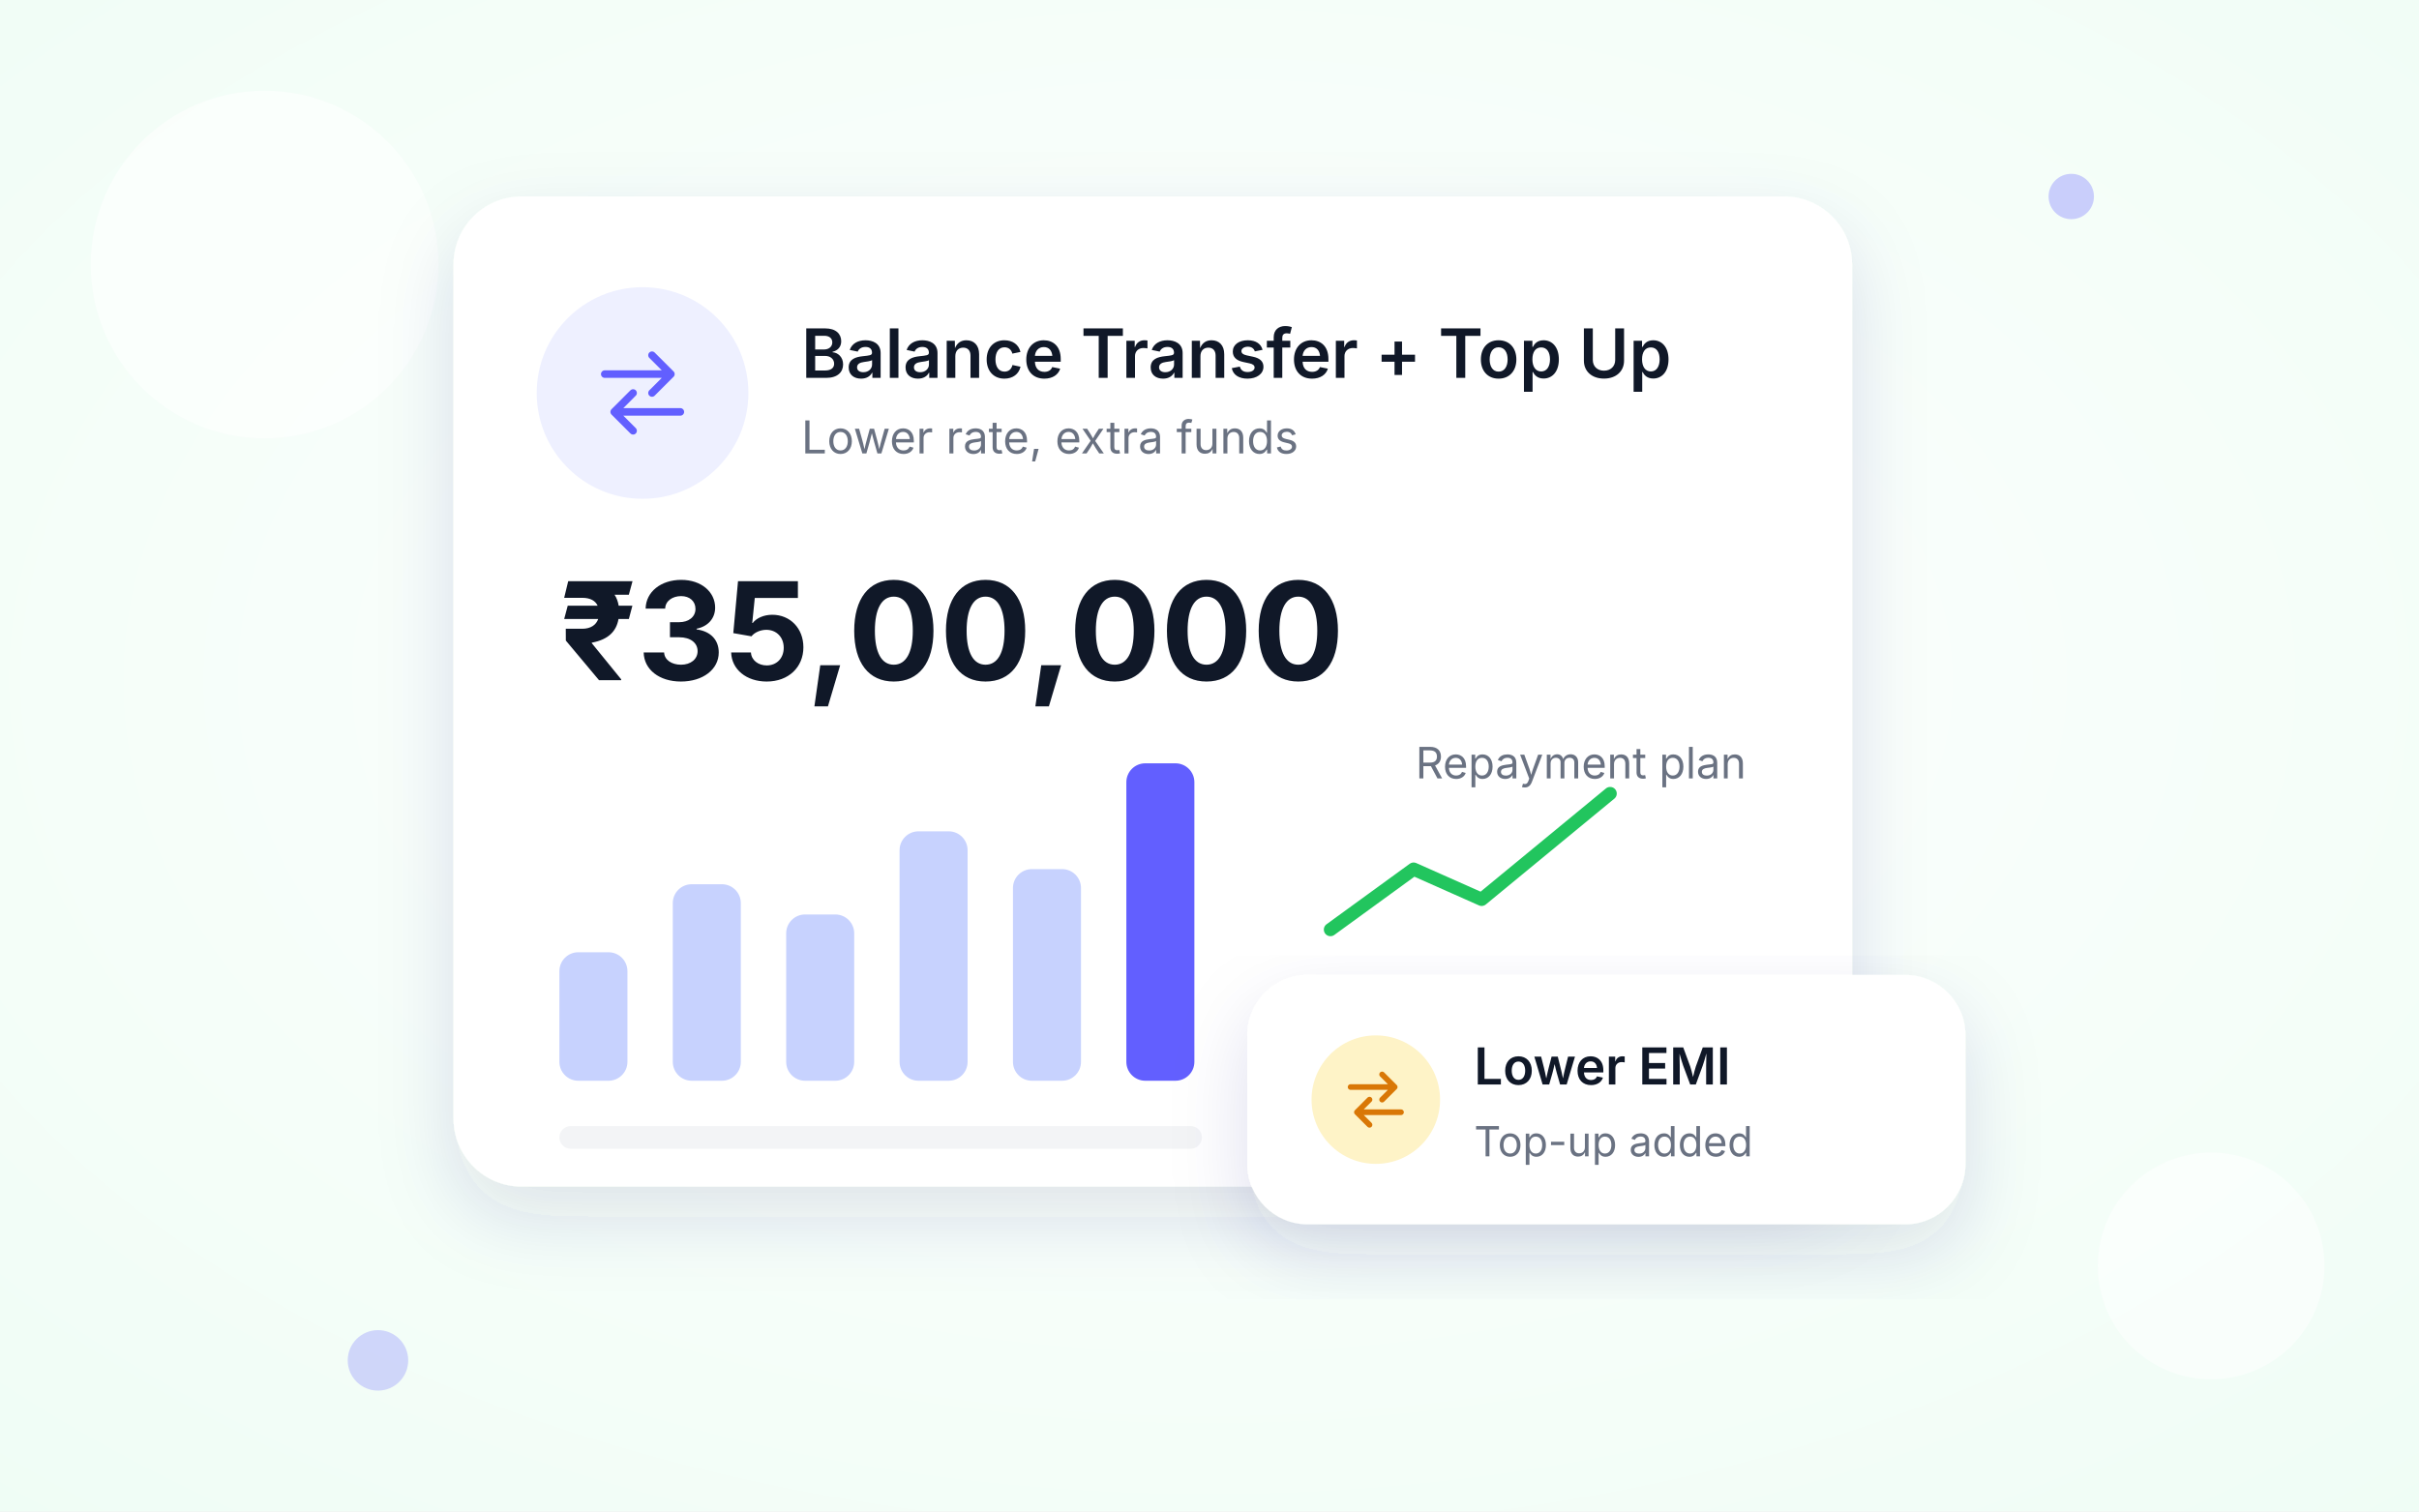
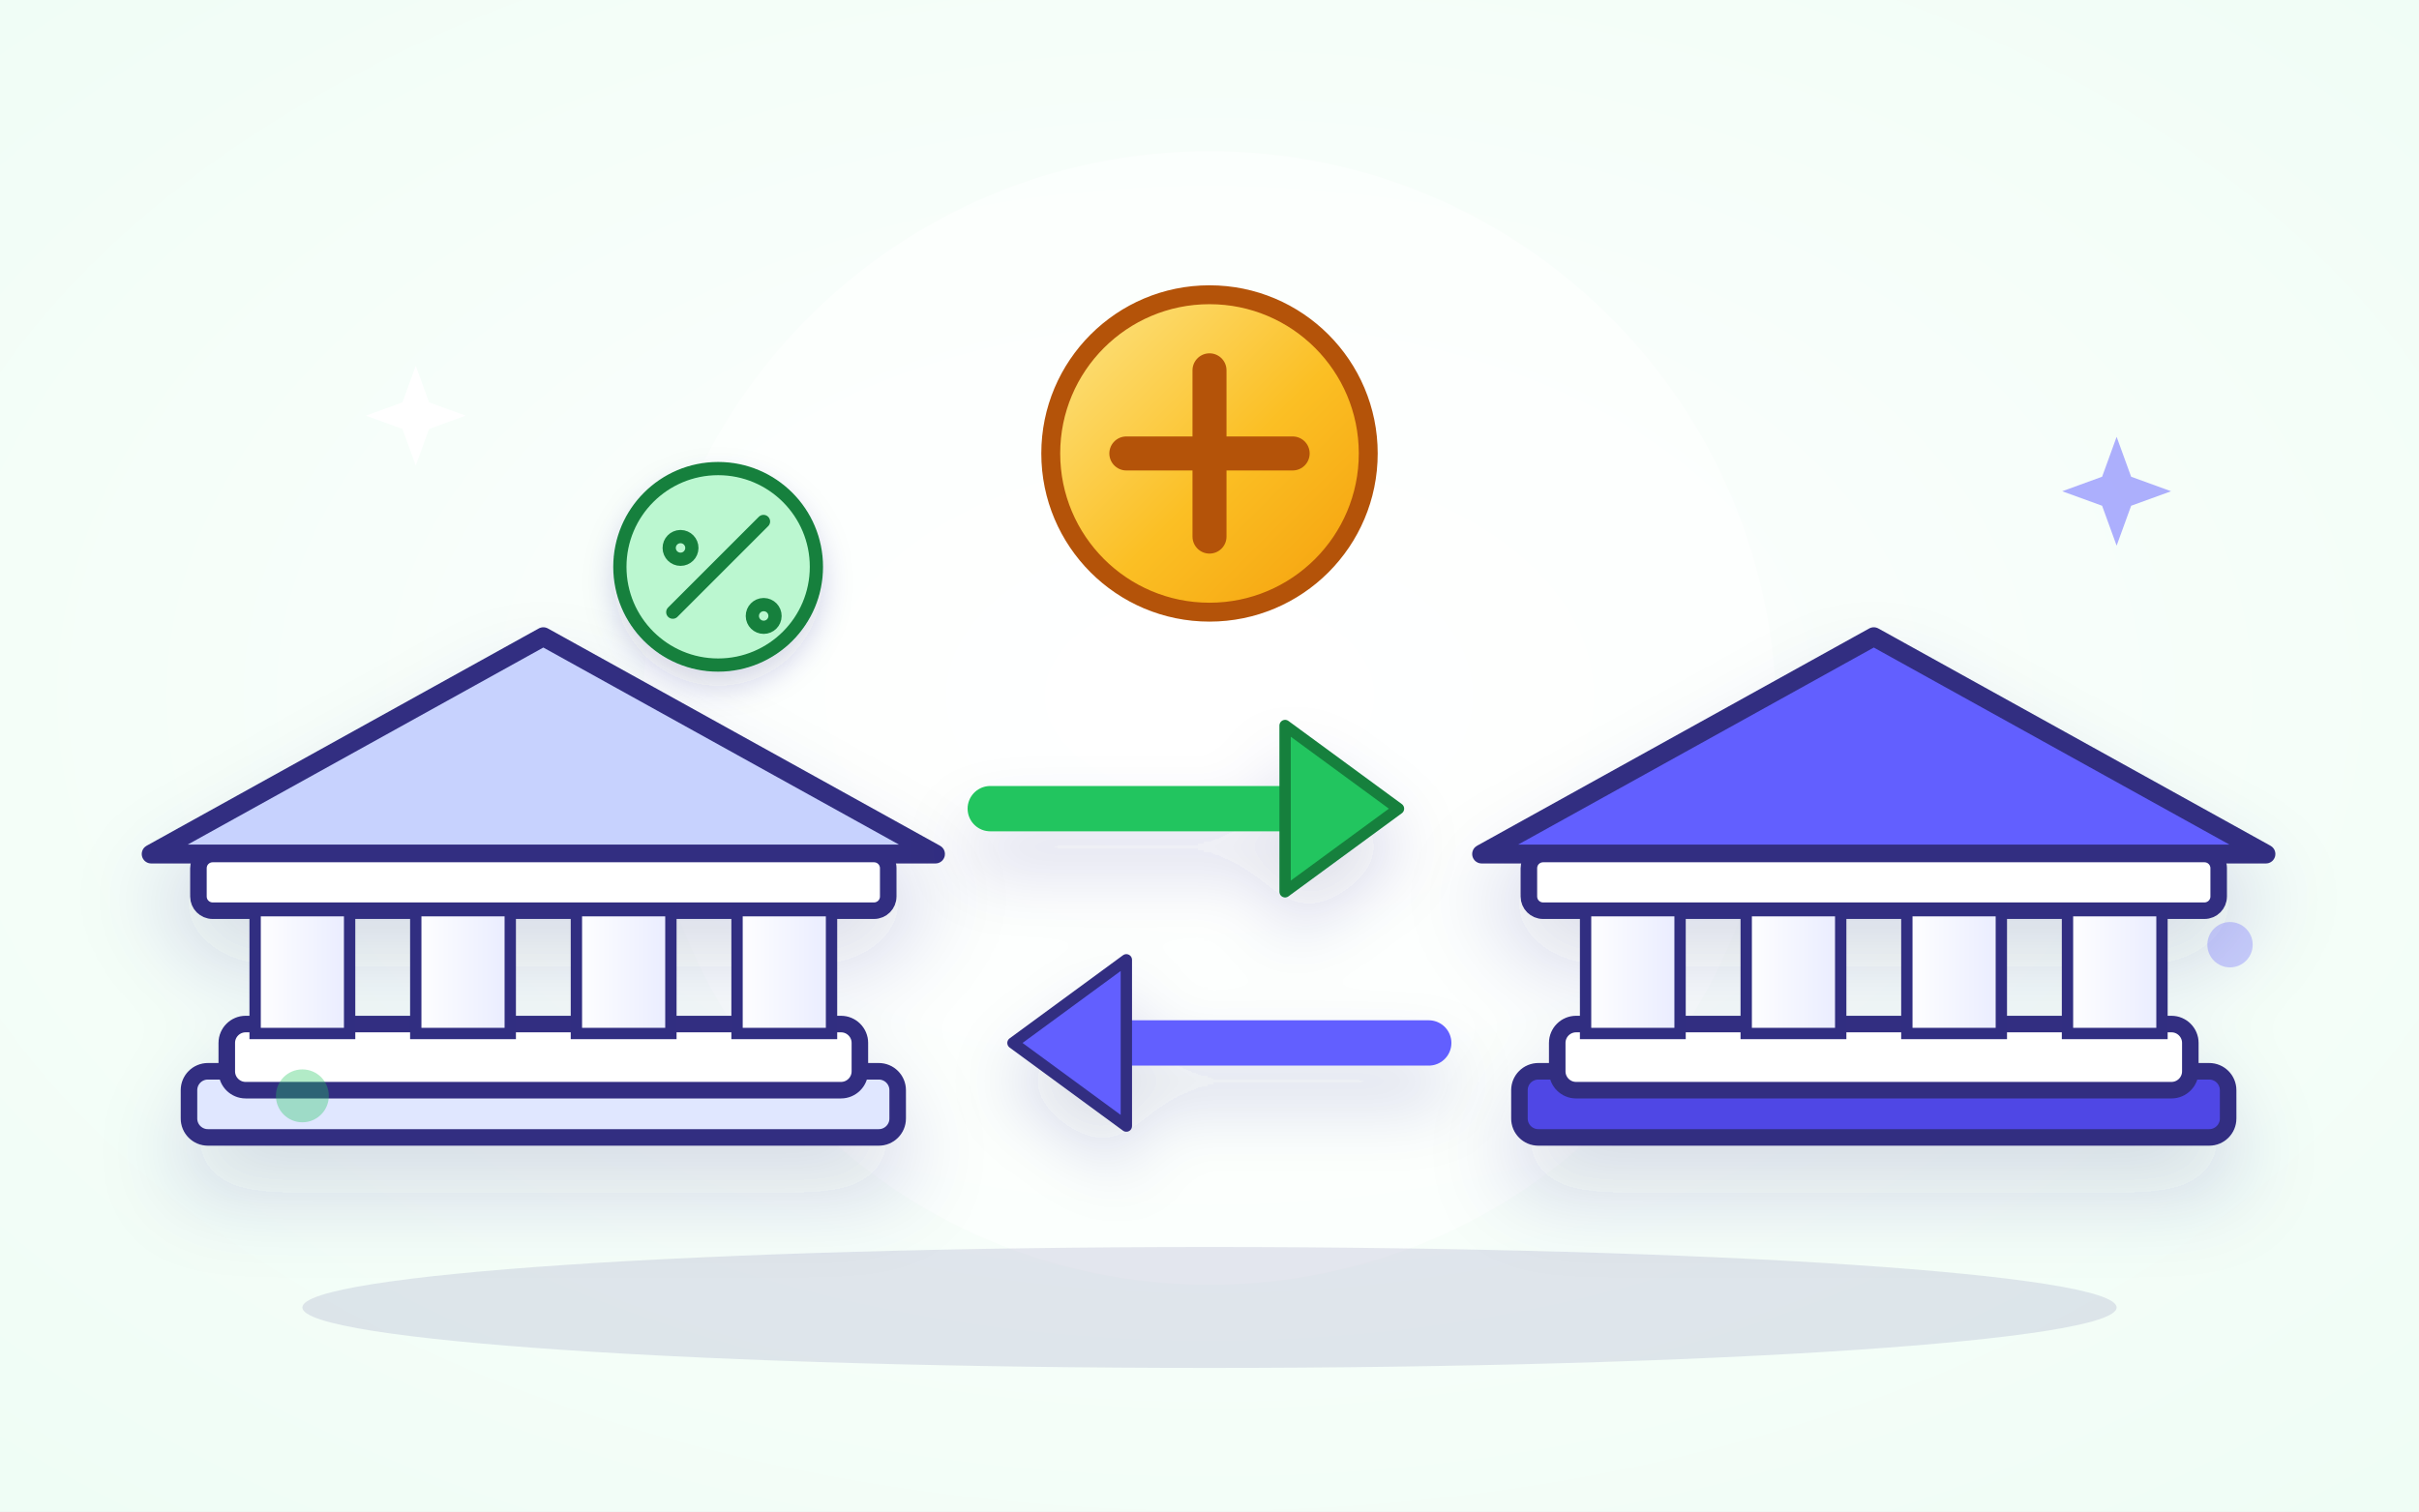
<svg xmlns="http://www.w3.org/2000/svg" viewBox="0 0 640 400" preserveAspectRatio="xMidYMid slice">
  <defs>
-     <radialGradient id="b" cx="50%" cy="45%" r="75%">
-       <stop offset="0" stop-color="#FFFFFF" />
+     <radialGradient id="bg" cx="50%" cy="46%" r="72%">
+       <stop offset="0" stop-color="#fff" />
      <stop offset="1" stop-color="#EFFDF5" />
    </radialGradient>
-     <filter id="s" x="-20%" y="-20%" width="140%" height="150%">
-       <feDropShadow dx="0" dy="8" stdDeviation="10" flood-color="#312E81" flood-opacity=".13" />
+     <linearGradient id="roof" x1="0" y1="0" x2="0" y2="1">
+       <stop offset="0" stop-color="#625FFF" />
+       <stop offset="1" stop-color="#4F46E5" />
+     </linearGradient>
+     <linearGradient id="wall" x1="0" y1="0" x2="1" y2="0">
+       <stop offset="0" stop-color="#fff" />
+       <stop offset="1" stop-color="#E9ECFF" />
+     </linearGradient>
+     <linearGradient id="gold" x1="0" y1="0" x2="0" y2="1">
+       <stop offset="0" stop-color="#FDE68A" />
+       <stop offset="1" stop-color="#F59E0B" />
+     </linearGradient>
+     <linearGradient id="goldH" x1="0" y1="0" x2="1" y2="1">
+       <stop offset="0" stop-color="#FDE68A" />
+       <stop offset=".55" stop-color="#FBBF24" />
+       <stop offset="1" stop-color="#F59E0B" />
+     </linearGradient>
+     <linearGradient id="ind" x1="0" y1="0" x2="1" y2="1">
+       <stop offset="0" stop-color="#7C79FF" />
+       <stop offset="1" stop-color="#4F46E5" />
+     </linearGradient>
+     <linearGradient id="leaf" x1="0" y1="0" x2="0" y2="1">
+       <stop offset="0" stop-color="#4ADE80" />
+       <stop offset="1" stop-color="#22C55E" />
+     </linearGradient>
+     <filter id="sh" x="-30%" y="-30%" width="160%" height="170%">
+       <feDropShadow dx="0" dy="10" stdDeviation="9" flood-color="#312E81" flood-opacity=".16" />
+     </filter>
+     <filter id="sh2" x="-30%" y="-30%" width="160%" height="170%">
+       <feDropShadow dx="0" dy="4" stdDeviation="4" flood-color="#312E81" flood-opacity=".18" />
    </filter>
  </defs>
-   <rect width="640" height="400" fill="url(#b)" />
-   <circle cx="70" cy="70" r="46" fill="#fff" opacity=".55" />
-   <circle cx="585" cy="335" r="30" fill="#fff" opacity=".5" />
-   <circle cx="100" cy="360" r="8" fill="#625FFF" opacity=".25" />
-   <circle cx="548" cy="52" r="6" fill="#625FFF" opacity=".3" />
-   <rect x="120" y="52" width="370" height="262" rx="18" fill="#fff" filter="url(#s)" />
-   <circle cx="170" cy="104" r="28" fill="#EEF0FF" />
-   <g transform="translate(155.0 89.0) scale(1.25)" fill="none" stroke="#625FFF" stroke-width="1.6" stroke-linecap="round" stroke-linejoin="round">
-     <path d="M4 8h14M14 4l4 4-4 4M20 16H6M10 12l-4 4 4 4" />
+   <rect width="640" height="400" fill="url(#bg)" />
+   <circle cx="320" cy="190" r="150" fill="#fff" opacity=".55" />
+   <ellipse cx="320" cy="346" rx="240" ry="16" fill="#312E81" opacity="0.12" />
+   <g transform="translate(50 176) scale(1.25)" filter="url(#sh)">
+     <rect x="0" y="86" width="150" height="14" rx="4" fill="#E0E7FF" stroke="#312E81" stroke-width="3.5" />
+     <rect x="8" y="76" width="134" height="14" rx="4" fill="#fff" stroke="#312E81" stroke-width="3.5" />
+     <polygon points="-8,40 75,-6 158,40" fill="#C7D2FE" stroke="#312E81" stroke-width="4" stroke-linejoin="round" />
+     <rect x="2" y="40" width="146" height="12" rx="3" fill="#fff" stroke="#312E81" stroke-width="3.5" />
  </g>
-   <text x="212" y="100" font-family="Geist,Inter,Arial,sans-serif" font-size="18" font-weight="600" fill="#101828" text-anchor="start">Balance Transfer + Top Up</text>
-   <text x="212" y="120" font-family="Geist,Inter,Arial,sans-serif" font-size="12" font-weight="400" fill="#6A7282" text-anchor="start">Lower rate, extra funds</text>
-   <text x="148" y="180" font-family="Geist,Inter,Arial,sans-serif" font-size="36" font-weight="700" fill="#101828" text-anchor="start">₹35,00,000</text>
-   <rect x="148" y="252" width="18" height="34" rx="5" fill="#C7D2FE" />
-   <rect x="178" y="234" width="18" height="52" rx="5" fill="#C7D2FE" />
-   <rect x="208" y="242" width="18" height="44" rx="5" fill="#C7D2FE" />
-   <rect x="238" y="220" width="18" height="66" rx="5" fill="#C7D2FE" />
-   <rect x="268" y="230" width="18" height="56" rx="5" fill="#C7D2FE" />
-   <rect x="298" y="202" width="18" height="84" rx="5" fill="#625FFF" />
-   <text x="462" y="206" font-family="Geist,Inter,Arial,sans-serif" font-size="11.5" font-weight="400" fill="#6A7282" text-anchor="end">Repayment plan</text>
-   <path d="M352 246l22-16 18 8 34-28" fill="none" stroke="#22C55E" stroke-width="3.5" stroke-linecap="round" stroke-linejoin="round" />
-   <rect x="148" y="298" width="170" height="6" rx="3.0" fill="#F3F4F6" />
-   <rect x="330" y="258" width="190" height="66" rx="16" fill="#fff" filter="url(#s)" />
-   <circle cx="364" cy="291" r="17" fill="#FEF3C7" />
-   <g transform="translate(354.0 281.0) scale(0.8333333)" fill="none" stroke="#D97706" stroke-width="1.8" stroke-linecap="round" stroke-linejoin="round">
-     <path d="M4 8h14M14 4l4 4-4 4M20 16H6M10 12l-4 4 4 4" />
+   <rect x="67.5" y="241.0" width="25.0" height="32.5" fill="url(#wall)" stroke="#312E81" stroke-width="3" />
+   <rect x="110.0" y="241.0" width="25.0" height="32.5" fill="url(#wall)" stroke="#312E81" stroke-width="3" />
+   <rect x="152.5" y="241.0" width="25.0" height="32.5" fill="url(#wall)" stroke="#312E81" stroke-width="3" />
+   <rect x="195.0" y="241.0" width="25.0" height="32.5" fill="url(#wall)" stroke="#312E81" stroke-width="3" />
+   <g transform="translate(402 176) scale(1.25)" filter="url(#sh)">
+     <rect x="0" y="86" width="150" height="14" rx="4" fill="#4F46E5" stroke="#312E81" stroke-width="3.5" />
+     <rect x="8" y="76" width="134" height="14" rx="4" fill="#fff" stroke="#312E81" stroke-width="3.5" />
+     <polygon points="-8,40 75,-6 158,40" fill="#625FFF" stroke="#312E81" stroke-width="4" stroke-linejoin="round" />
+     <rect x="2" y="40" width="146" height="12" rx="3" fill="#fff" stroke="#312E81" stroke-width="3.5" />
  </g>
-   <text x="390" y="287" font-family="Geist,Inter,Arial,sans-serif" font-size="13.5" font-weight="600" fill="#101828" text-anchor="start">Lower EMI</text>
-   <text x="390" y="306" font-family="Geist,Inter,Arial,sans-serif" font-size="11" font-weight="400" fill="#6A7282" text-anchor="start">Top-up added</text>
+   <rect x="419.5" y="241.0" width="25.0" height="32.5" fill="url(#wall)" stroke="#312E81" stroke-width="3" />
+   <rect x="462.0" y="241.0" width="25.0" height="32.5" fill="url(#wall)" stroke="#312E81" stroke-width="3" />
+   <rect x="504.5" y="241.0" width="25.0" height="32.5" fill="url(#wall)" stroke="#312E81" stroke-width="3" />
+   <rect x="547.0" y="241.0" width="25.0" height="32.5" fill="url(#wall)" stroke="#312E81" stroke-width="3" />
+   <g filter="url(#sh)">
+     <path d="M262 214h92" stroke="#22C55E" stroke-width="12" stroke-linecap="round" />
+     <path d="M340 192l30 22-30 22z" fill="#22C55E" stroke="#15803D" stroke-width="3" stroke-linejoin="round" />
+     <path d="M378 276h-92" stroke="#625FFF" stroke-width="12" stroke-linecap="round" />
+     <path d="M298 254l-30 22 30 22z" fill="#625FFF" stroke="#312E81" stroke-width="3" stroke-linejoin="round" />
+   </g>
+   <circle cx="320" cy="120" r="42" fill="url(#goldH)" stroke="#B45309" stroke-width="5" />
+   <path d="M320 98v44M298 120h44" stroke="#B45309" stroke-width="9" stroke-linecap="round" />
+   <g filter="url(#sh2)">
+     <circle cx="190" cy="150" r="26" fill="#BBF7D0" stroke="#15803D" stroke-width="3.5" />
+     <path d="M178 162l24-24M180 142a3 3 0 1 0 .1 0M202 160a3 3 0 1 0 .1 0" fill="none" stroke="#15803D" stroke-width="3.5" stroke-linecap="round" />
+   </g>
+   <path d="M110 96.8L113.52 106.48 123.2 110 113.52 113.52 110 123.2 106.48 113.52 96.8 110 106.48 106.48Z" fill="#fff" opacity="1" />
+   <path d="M560 115.6L563.84 126.16 574.4 130 563.84 133.84 560 144.4 556.16 133.84 545.6 130 556.16 126.16Z" fill="#625FFF" opacity="0.5" />
+   <circle cx="80" cy="290" r="7" fill="#22C55E" opacity="0.35" />
+   <circle cx="590" cy="250" r="6" fill="#625FFF" opacity="0.3" />
</svg>
